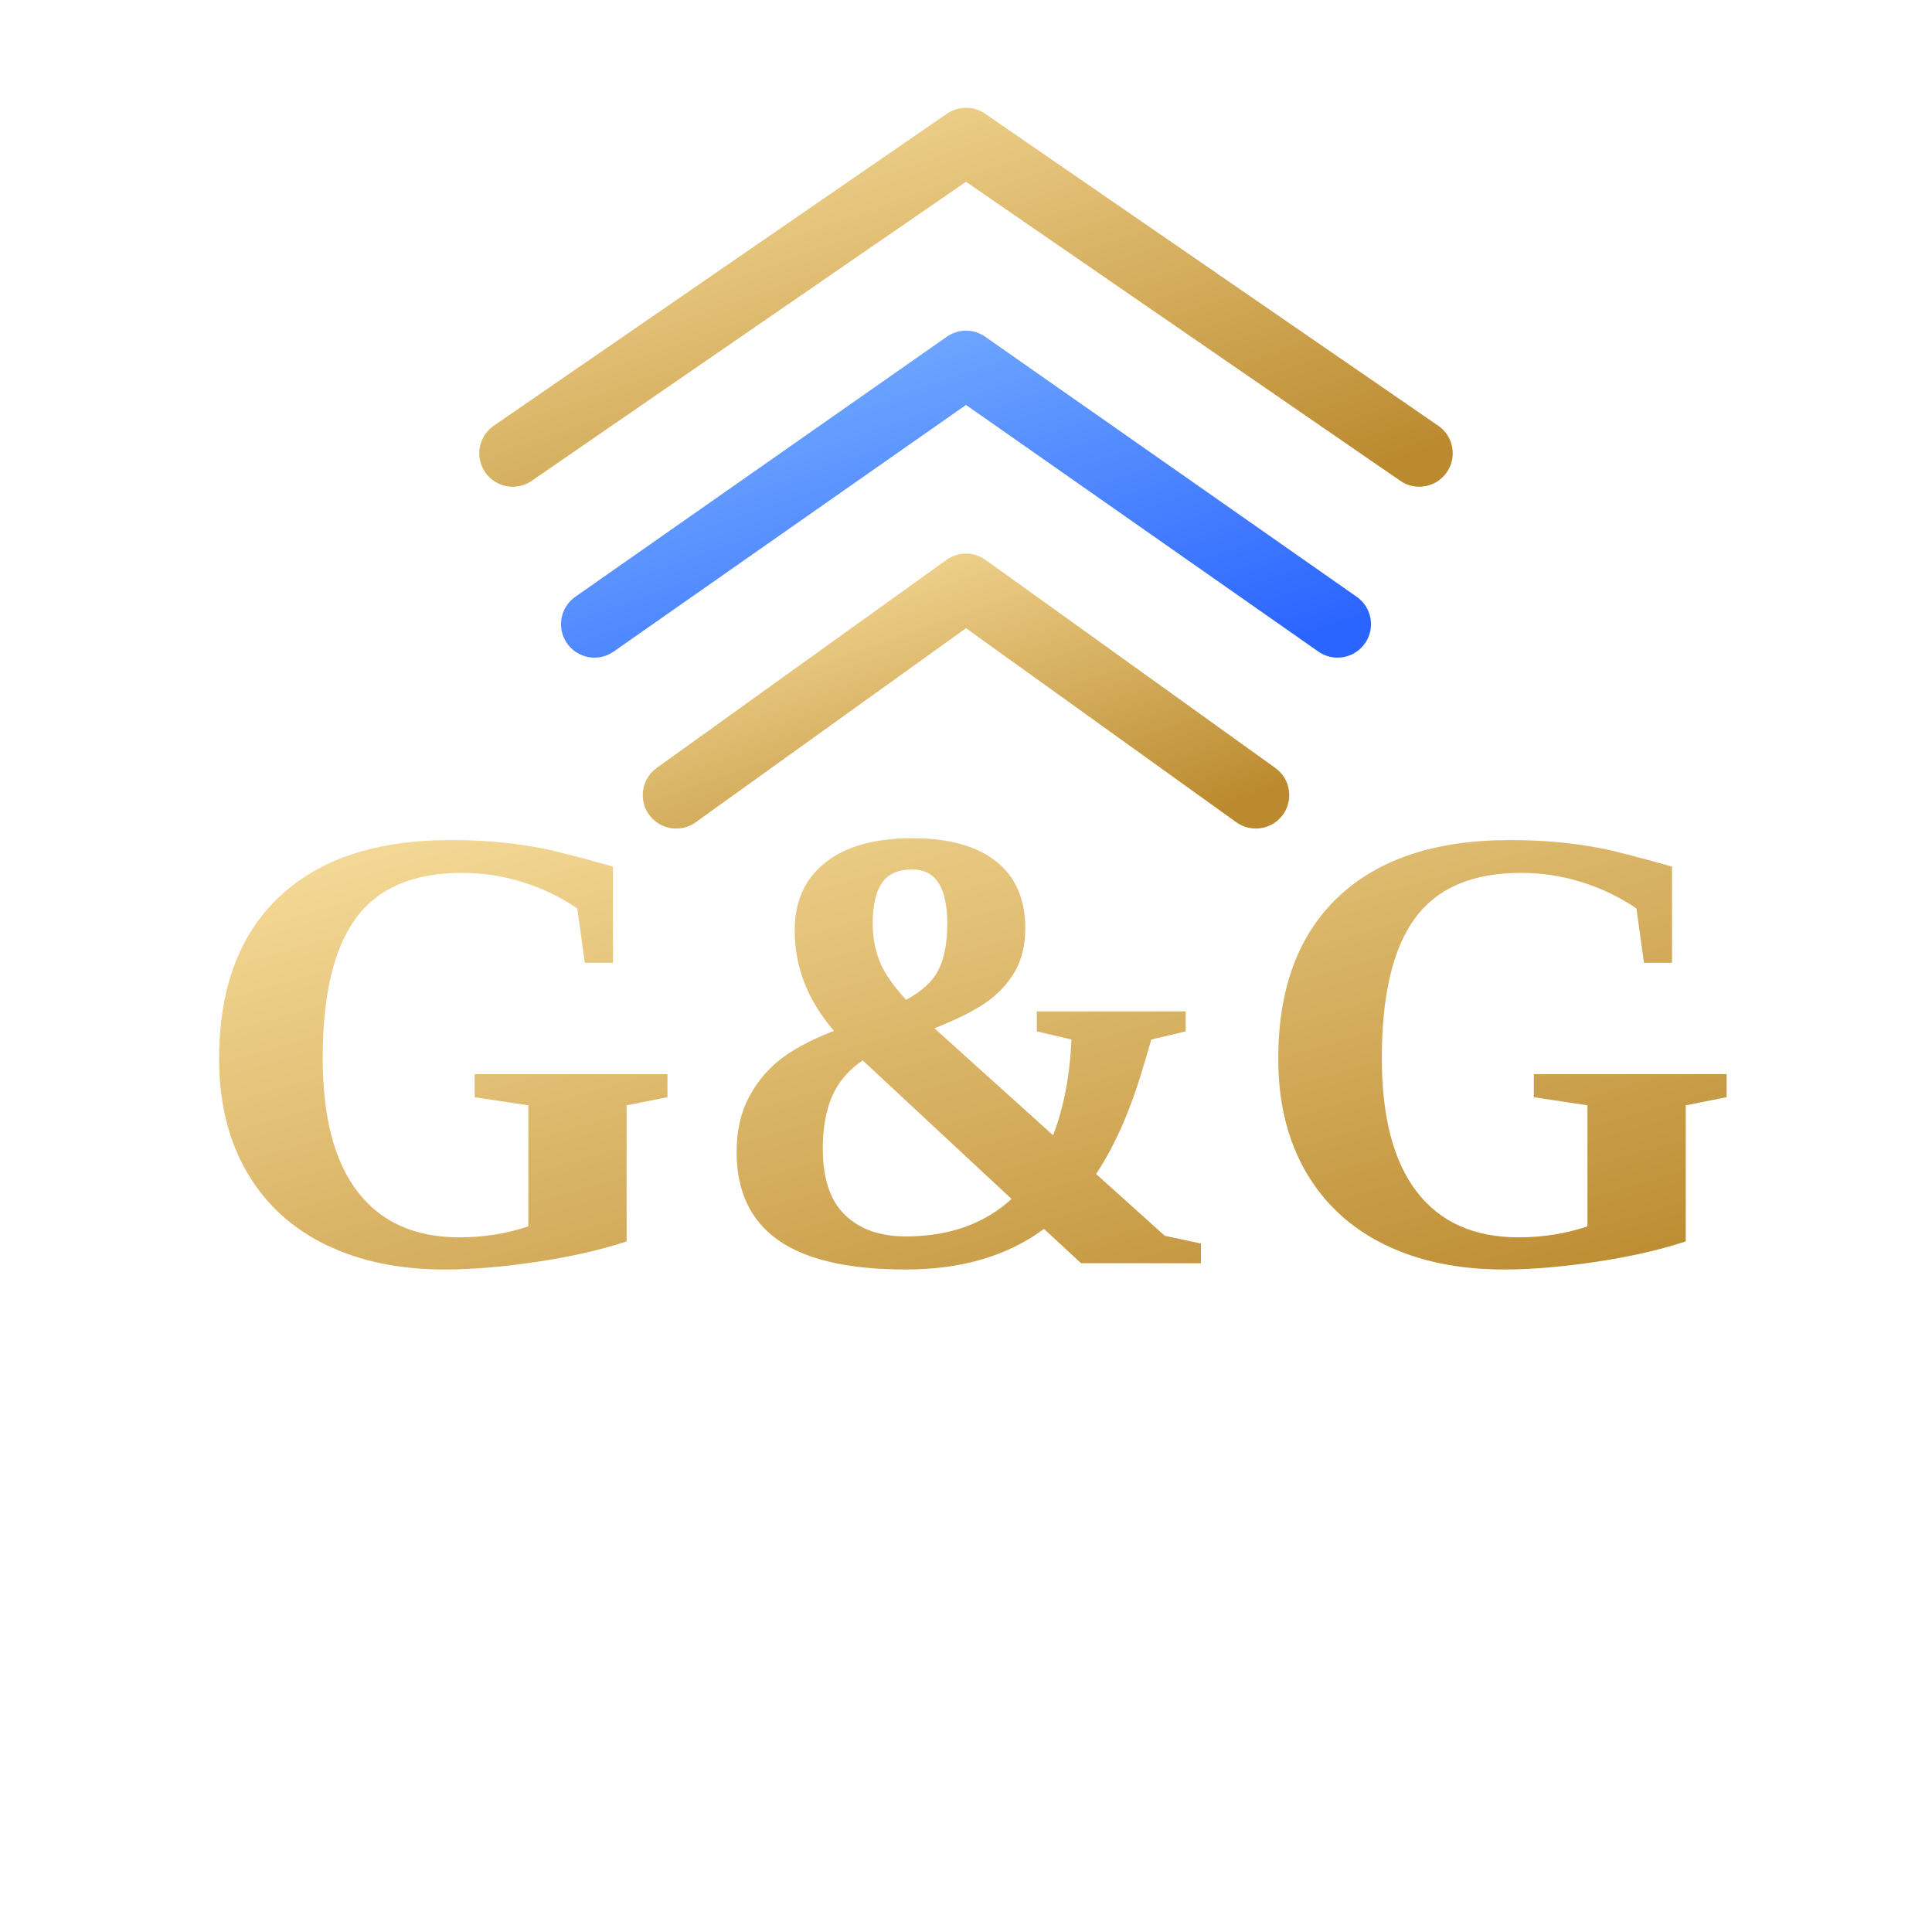
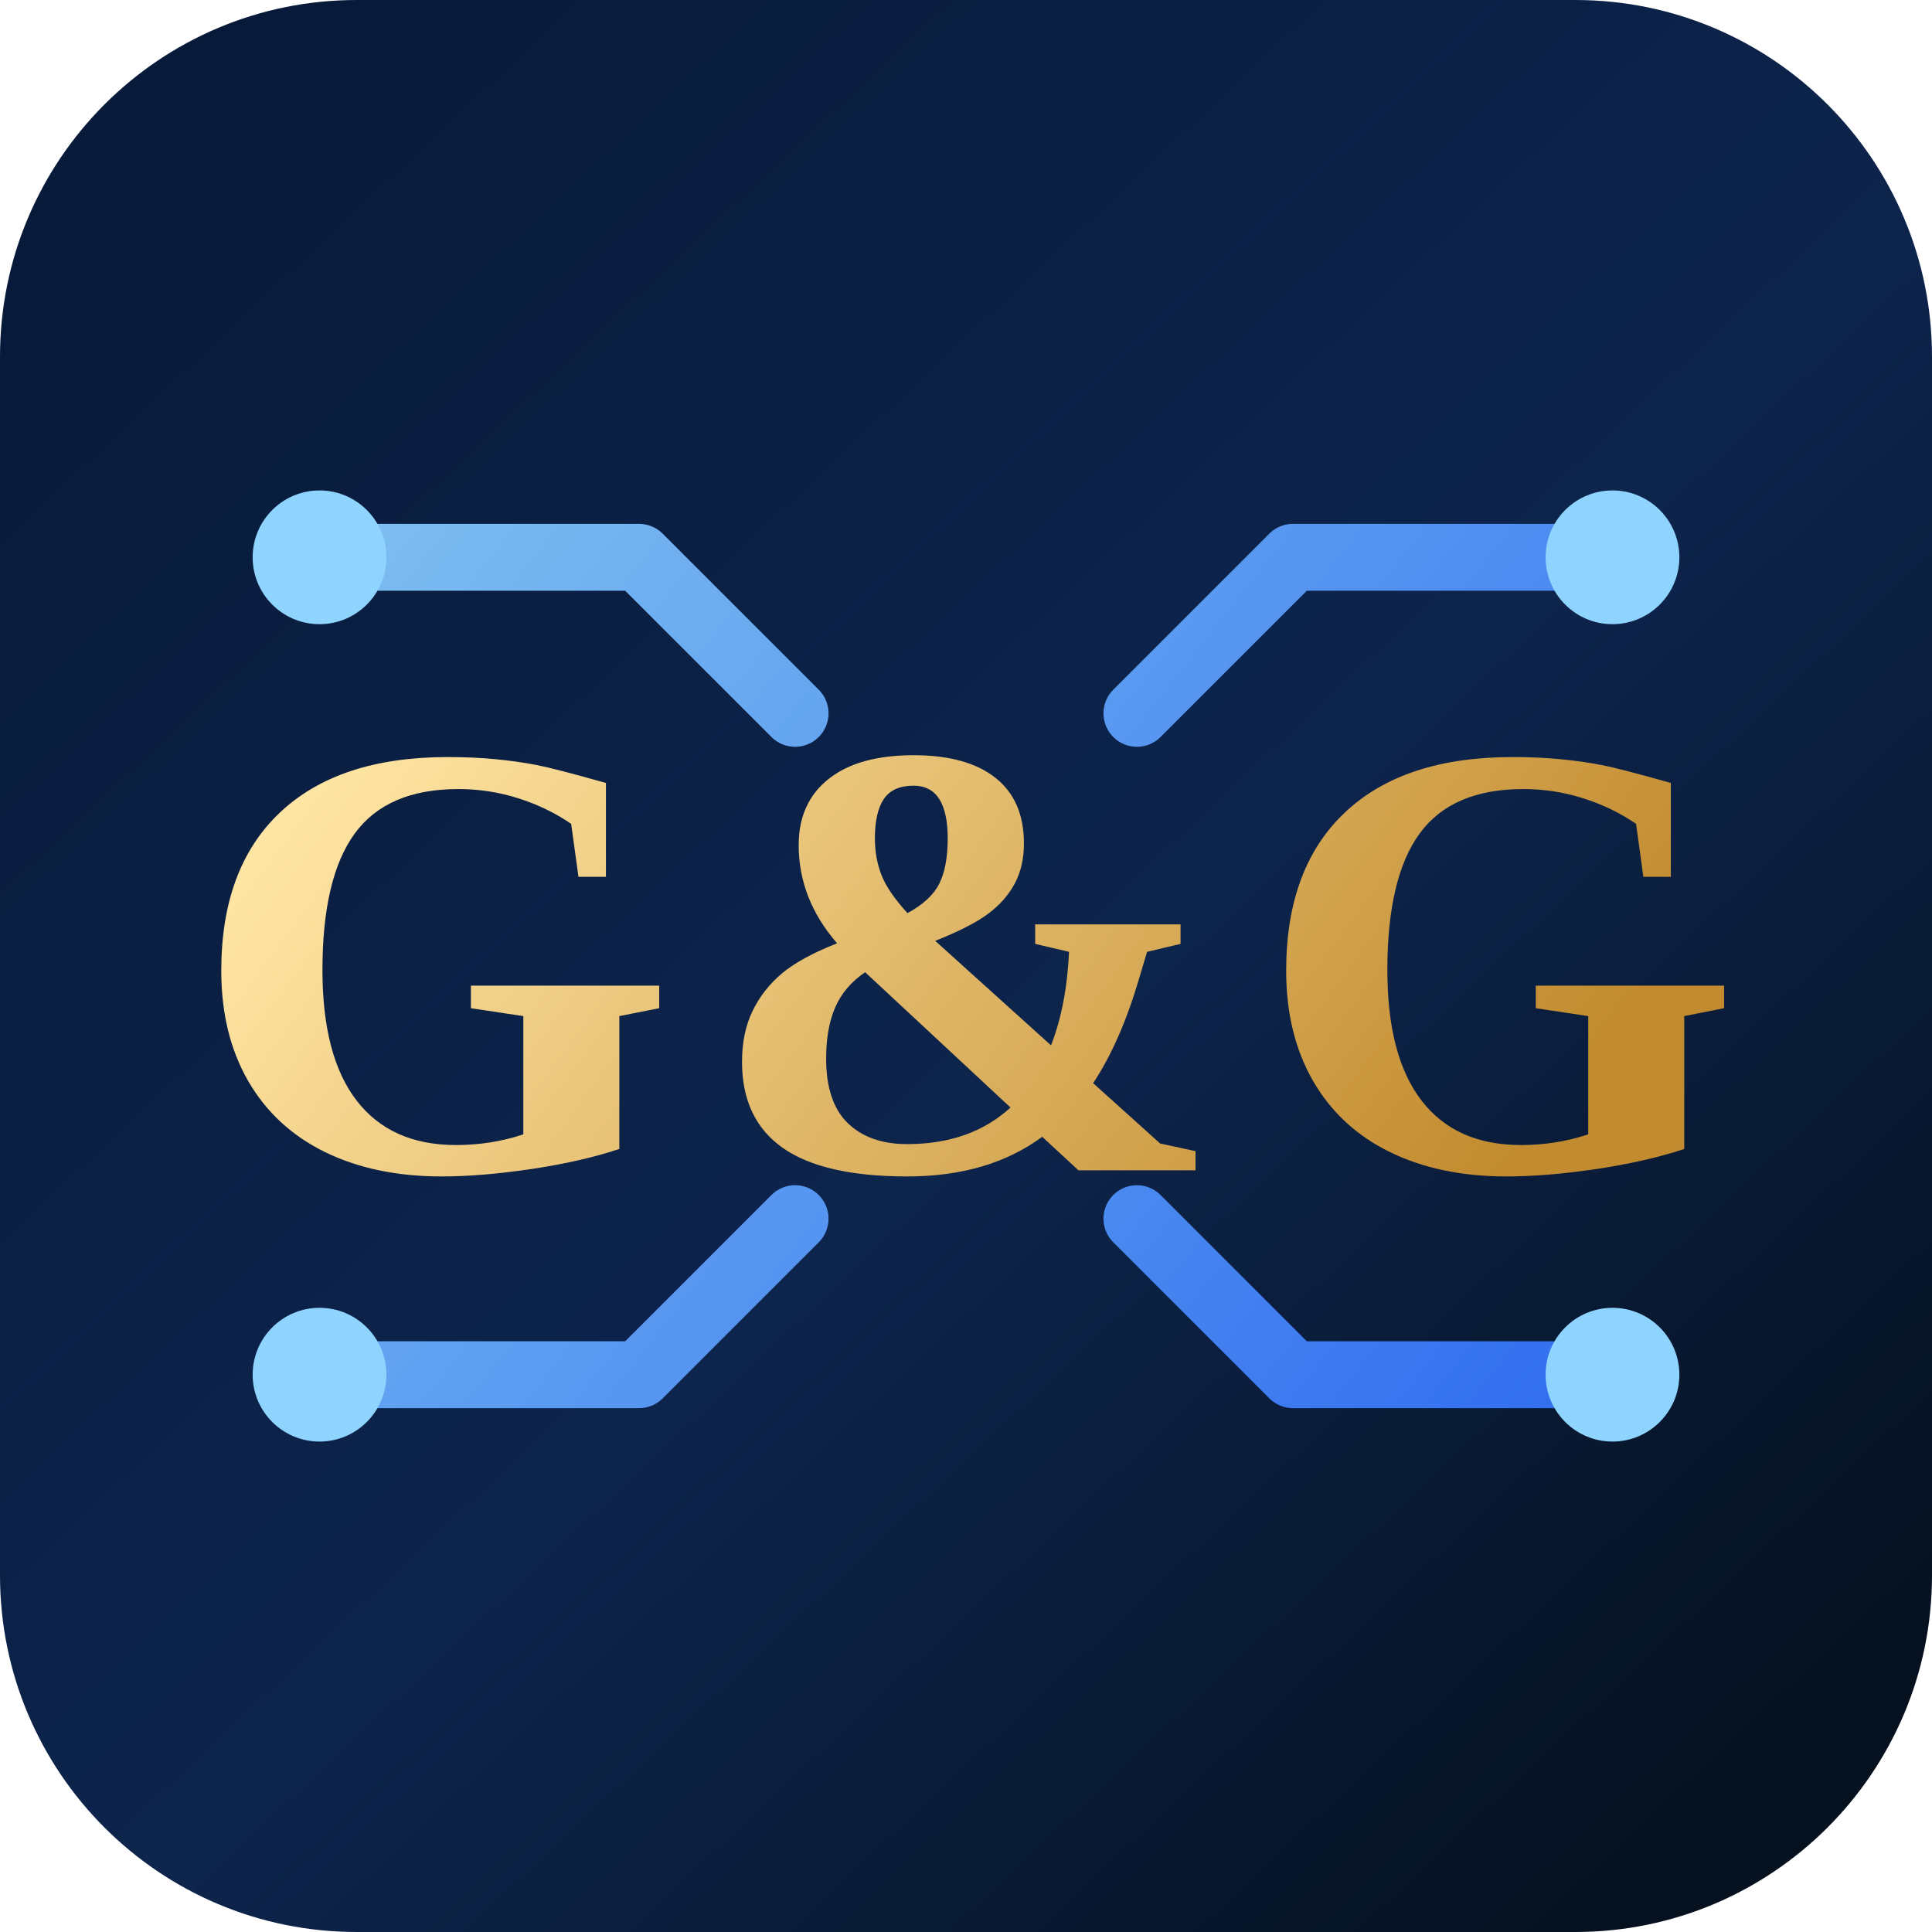
<svg xmlns="http://www.w3.org/2000/svg" viewBox="0 0 520 520" role="img" aria-labelledby="favicon-title">
  <defs>
-     <linearGradient id="gold" x1="0%" x2="100%" y1="0%" y2="100%">
-       <stop offset="0%" stop-color="#f7dd9c" />
-       <stop offset="100%" stop-color="#bb8a2f" />
+     <linearGradient id="bg" x1="44" y1="34" x2="472" y2="490" gradientUnits="userSpaceOnUse">
+       <stop stop-color="#081a3a" />
+       <stop offset="0.55" stop-color="#0d244c" />
+       <stop offset="1" stop-color="#06111f" />
    </linearGradient>
-     <linearGradient id="blue" x1="0%" x2="100%" y1="0%" y2="100%">
-       <stop offset="0%" stop-color="#7cb3ff" />
-       <stop offset="100%" stop-color="#2b65ff" />
+     <linearGradient id="gold" x1="130" y1="150" x2="386" y2="340" gradientUnits="userSpaceOnUse">
+       <stop stop-color="#ffe5a3" />
+       <stop offset="1" stop-color="#c28b2f" />
+     </linearGradient>
+     <linearGradient id="blue" x1="70" y1="110" x2="450" y2="410" gradientUnits="userSpaceOnUse">
+       <stop stop-color="#8ed4ff" />
+       <stop offset="1" stop-color="#2d6dff" />
    </linearGradient>
  </defs>
-   <g fill="none" stroke-linecap="round" stroke-linejoin="round" stroke-width="18">
-     <path d="M138 122 260 38l122 84" stroke="url(#gold)" />
-     <path d="M160 168 260 98l100 70" stroke="url(#blue)" />
-     <path d="M182 214 260 158l78 56" stroke="url(#gold)" />
+   <rect width="520" height="520" rx="96" fill="url(#bg)" />
+   <g fill="none" stroke="url(#blue)" stroke-linecap="round" stroke-linejoin="round" stroke-width="18" opacity="0.92">
+     <path d="M86 150h86l42 42" />
+     <path d="M434 150h-86l-42 42" />
+     <path d="M86 370h86l42-42" />
+     <path d="M434 370h-86l-42-42" />
  </g>
-   <text x="260" y="340" text-anchor="middle" font-size="172" font-family="Georgia, Times New Roman, serif" font-weight="700" letter-spacing="4" fill="url(#gold)">
-     G&amp;G
-   </text>
+   <g fill="#8ed4ff">
+     <circle cx="86" cy="150" r="18" />
+     <circle cx="434" cy="150" r="18" />
+     <circle cx="86" cy="370" r="18" />
+     <circle cx="434" cy="370" r="18" />
+   </g>
+   <text x="260" y="315" text-anchor="middle" font-size="168" font-family="Georgia, Times New Roman, serif" font-weight="700" letter-spacing="8" fill="url(#gold)">G&amp;G</text>
</svg>
